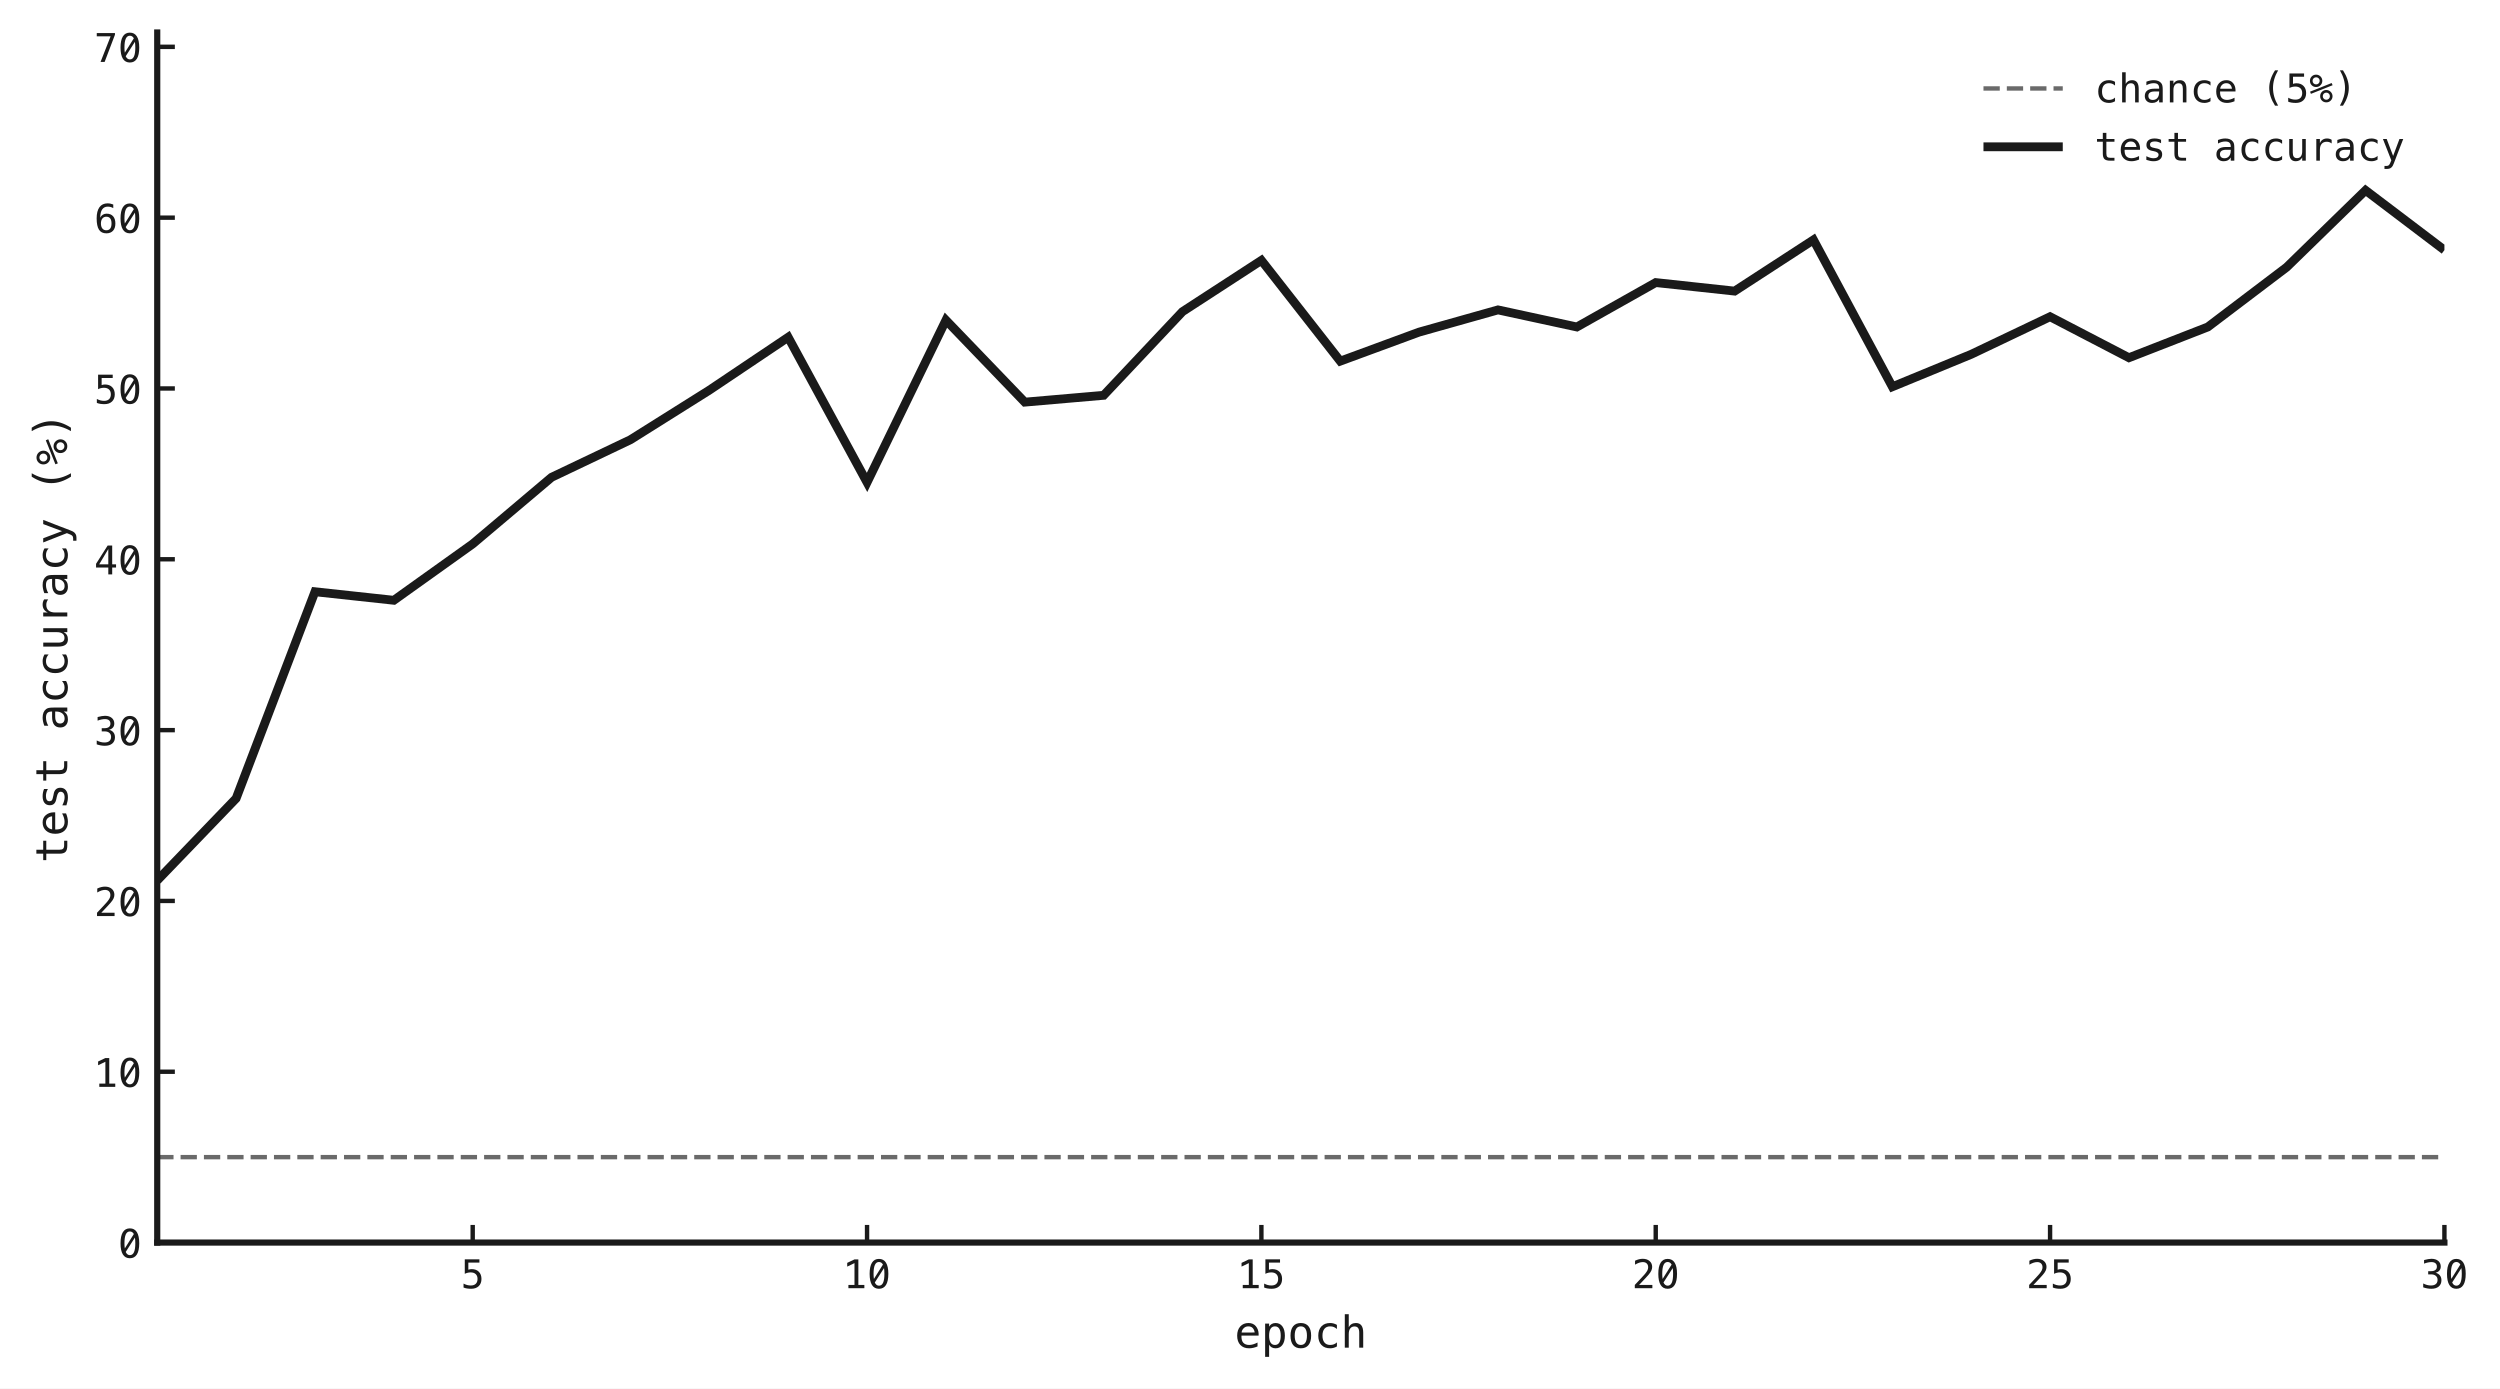
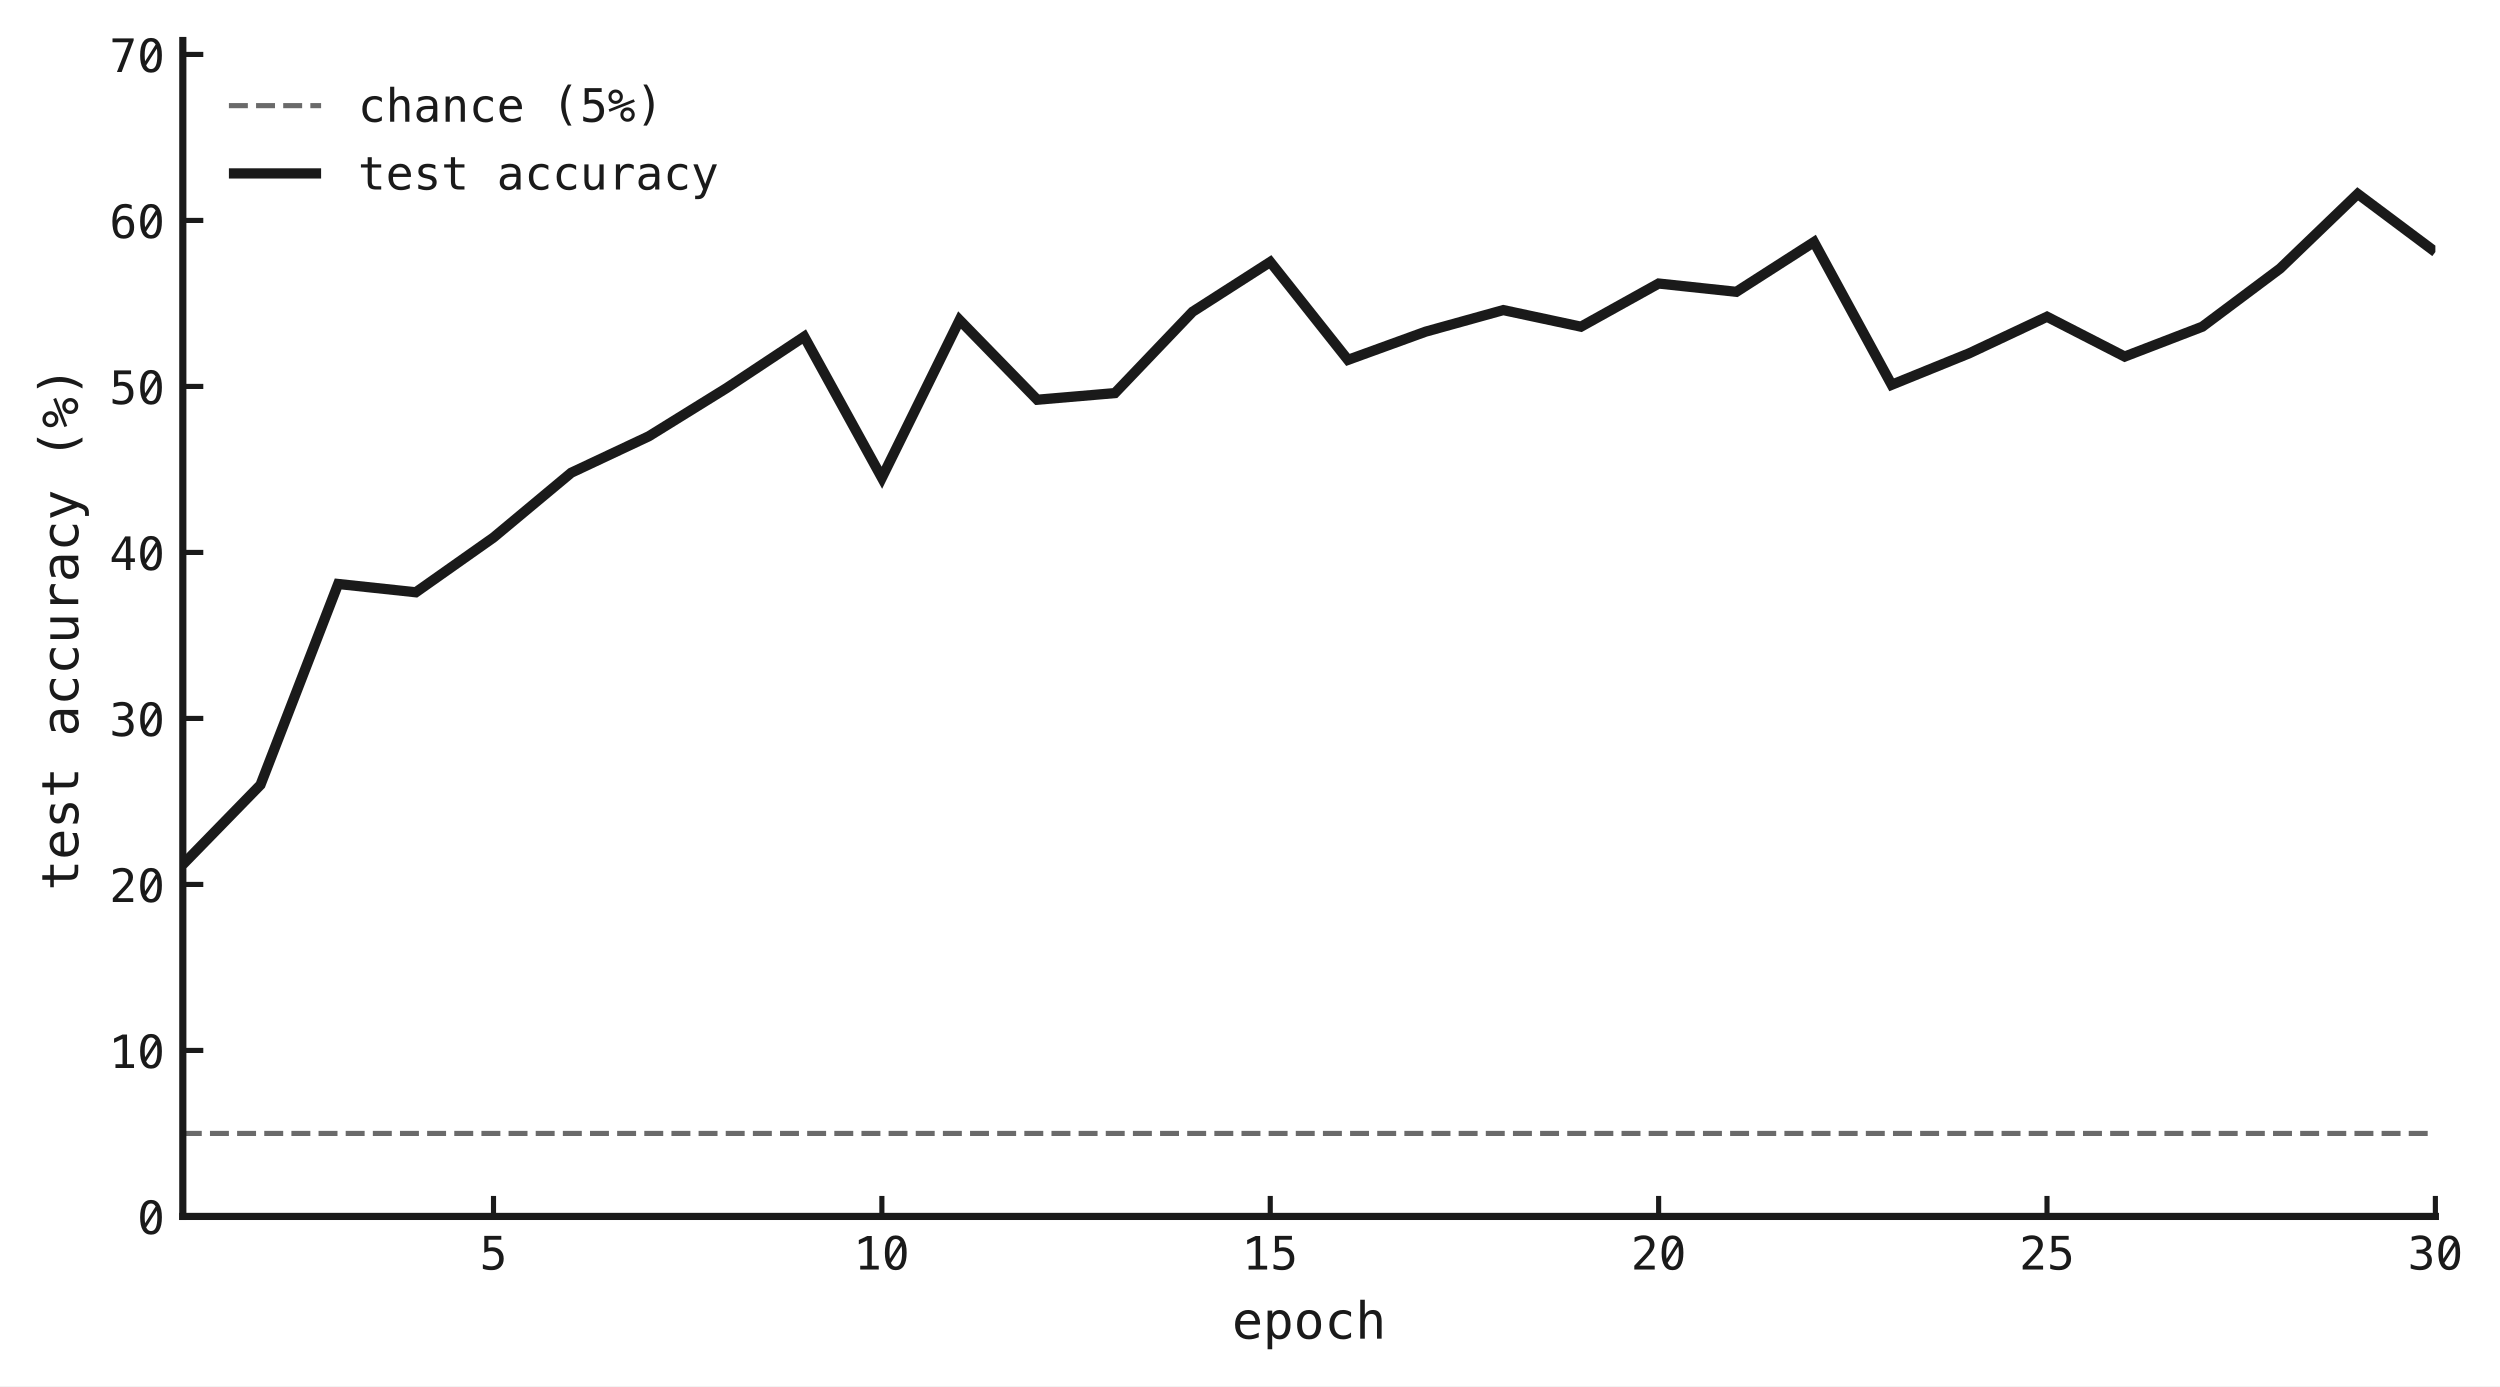
- <svg xmlns="http://www.w3.org/2000/svg" xmlns:xlink="http://www.w3.org/1999/xlink" width="567.521pt" height="315.215pt" viewBox="0 0 567.521 315.215" version="1.1">
+ <svg xmlns="http://www.w3.org/2000/svg" xmlns:xlink="http://www.w3.org/1999/xlink" width="488.111pt" height="270.642pt" viewBox="0 0 488.111 270.642" version="1.1">
  <defs>
    <style type="text/css">*{stroke-linejoin: round; stroke-linecap: butt}</style>
  </defs>
  <g id="figure_1">
    <g id="patch_1">
-       <path d="M 0 315.215  L 567.521 315.215  L 567.521 0  L 0 0  z " style="fill: #ffffff" />
+       <path d="M 0 270.642  L 488.111 270.642  L 488.111 0  L 0 0  z " style="fill: #ffffff" />
    </g>
    <g id="axes_1">
      <g id="patch_2">
-         <path d="M 35.693 282.073  L 554.903 282.073  L 554.903 7.375  L 35.693 7.375  z " style="fill: #ffffff" />
+         <path d="M 35.693 237.5  L 475.493 237.5  L 475.493 7.91  L 35.693 7.91  z " style="fill: #ffffff" />
      </g>
      <g id="matplotlib.axis_1">
        <g id="xtick_1">
          <g id="line2d_1">
            <defs>
-               <path id="m9fa9228c98" d="M 0 0  L 0 -4  " style="stroke: #1a1a1a" />
-             </defs>
-             <g>
-               <use xlink:href="#m9fa9228c98" x="107.308" y="282.073" style="fill: #1a1a1a; stroke: #1a1a1a" />
+               <path id="m48aed68a01" d="M 0 0  L 0 -4  " style="stroke: #1a1a1a" />
+             </defs>
+             <g>
+               <use xlink:href="#m48aed68a01" x="96.355" y="237.5" style="fill: #1a1a1a; stroke: #1a1a1a" />
            </g>
          </g>
          <g id="text_1">
-             <g style="fill: #1a1a1a" transform="translate(104.5988 292.4368) scale(0.09 -0.09)">
+             <g style="fill: #1a1a1a" transform="translate(93.64574 247.8641) scale(0.09 -0.09)">
              <defs>
                <path id="Menlo-Regular-35" d="M 647 4666  L 3009 4666  L 3009 4134  L 1222 4134  L 1222 2988  Q 1356 3038 1492 3061  Q 1628 3084 1766 3084  Q 2491 3084 2916 2656  Q 3341 2228 3341 1497  Q 3341 759 2895 334  Q 2450 -91 1678 -91  Q 1306 -91 998 -41  Q 691 9 447 109  L 447 750  Q 734 594 1025 517  Q 1316 441 1619 441  Q 2141 441 2423 716  Q 2706 991 2706 1497  Q 2706 1997 2414 2275  Q 2122 2553 1600 2553  Q 1347 2553 1106 2495  Q 866 2438 647 2322  L 647 4666  z " transform="scale(0.015625)" />
              </defs>
              <use xlink:href="#Menlo-Regular-35" />
            </g>
          </g>
        </g>
        <g id="xtick_2">
          <g id="line2d_2">
            <g>
-               <use xlink:href="#m9fa9228c98" x="196.827" y="282.073" style="fill: #1a1a1a; stroke: #1a1a1a" />
+               <use xlink:href="#m48aed68a01" x="172.182" y="237.5" style="fill: #1a1a1a; stroke: #1a1a1a" />
            </g>
          </g>
          <g id="text_2">
-             <g style="fill: #1a1a1a" transform="translate(191.4087 292.4368) scale(0.09 -0.09)">
+             <g style="fill: #1a1a1a" transform="translate(166.7642 247.8641) scale(0.09 -0.09)">
              <defs>
                <path id="Menlo-Regular-31" d="M 844 528  L 1825 528  L 1825 4053  L 650 3488  L 650 4094  L 1819 4650  L 2450 4650  L 2450 528  L 3419 528  L 3419 0  L 844 0  L 844 528  z " transform="scale(0.015625)" />
                <path id="Menlo-Regular-30" d="M 1925 4734  Q 2672 4734 3055 4125  Q 3438 3516 3438 2322  Q 3438 1128 3055 518  Q 2672 -91 1925 -91  Q 1178 -91 797 518  Q 416 1128 416 2322  Q 416 3516 797 4125  Q 1178 4734 1925 4734  z M 1925 409  Q 2369 409 2586 881  Q 2803 1353 2803 2322  Q 2803 2838 2741 3253  L 1253 925  Q 1488 409 1925 409  z M 1925 4234  Q 1484 4234 1267 3762  Q 1050 3291 1050 2322  Q 1050 1881 1109 1497  L 2566 3819  Q 2328 4234 1925 4234  z " transform="scale(0.015625)" />
              </defs>
              <use xlink:href="#Menlo-Regular-31" />
              <use xlink:href="#Menlo-Regular-30" transform="translate(60.20508 0)" />
            </g>
          </g>
        </g>
        <g id="xtick_3">
          <g id="line2d_3">
            <g>
-               <use xlink:href="#m9fa9228c98" x="286.346" y="282.073" style="fill: #1a1a1a; stroke: #1a1a1a" />
+               <use xlink:href="#m48aed68a01" x="248.01" y="237.5" style="fill: #1a1a1a; stroke: #1a1a1a" />
            </g>
          </g>
          <g id="text_3">
-             <g style="fill: #1a1a1a" transform="translate(280.9276 292.4368) scale(0.09 -0.09)">
+             <g style="fill: #1a1a1a" transform="translate(242.5918 247.8641) scale(0.09 -0.09)">
              <use xlink:href="#Menlo-Regular-31" />
              <use xlink:href="#Menlo-Regular-35" transform="translate(60.20508 0)" />
            </g>
          </g>
        </g>
        <g id="xtick_4">
          <g id="line2d_4">
            <g>
-               <use xlink:href="#m9fa9228c98" x="375.865" y="282.073" style="fill: #1a1a1a; stroke: #1a1a1a" />
+               <use xlink:href="#m48aed68a01" x="323.838" y="237.5" style="fill: #1a1a1a; stroke: #1a1a1a" />
            </g>
          </g>
          <g id="text_4">
-             <g style="fill: #1a1a1a" transform="translate(370.4466 292.4368) scale(0.09 -0.09)">
+             <g style="fill: #1a1a1a" transform="translate(318.4194 247.8641) scale(0.09 -0.09)">
              <defs>
                <path id="Menlo-Regular-32" d="M 1166 531  L 3309 531  L 3309 0  L 475 0  L 475 531  Q 1059 1147 1496 1619  Q 1934 2091 2100 2284  Q 2413 2666 2522 2902  Q 2631 3138 2631 3384  Q 2631 3775 2401 3997  Q 2172 4219 1772 4219  Q 1488 4219 1175 4116  Q 863 4013 513 3803  L 513 4441  Q 834 4594 1145 4672  Q 1456 4750 1759 4750  Q 2444 4750 2861 4386  Q 3278 4022 3278 3431  Q 3278 3131 3139 2831  Q 3000 2531 2688 2169  Q 2513 1966 2180 1606  Q 1847 1247 1166 531  z " transform="scale(0.015625)" />
              </defs>
              <use xlink:href="#Menlo-Regular-32" />
              <use xlink:href="#Menlo-Regular-30" transform="translate(60.20508 0)" />
            </g>
          </g>
        </g>
        <g id="xtick_5">
          <g id="line2d_5">
            <g>
-               <use xlink:href="#m9fa9228c98" x="465.384" y="282.073" style="fill: #1a1a1a; stroke: #1a1a1a" />
+               <use xlink:href="#m48aed68a01" x="399.665" y="237.5" style="fill: #1a1a1a; stroke: #1a1a1a" />
            </g>
          </g>
          <g id="text_5">
-             <g style="fill: #1a1a1a" transform="translate(459.9656 292.4368) scale(0.09 -0.09)">
+             <g style="fill: #1a1a1a" transform="translate(394.2469 247.8641) scale(0.09 -0.09)">
              <use xlink:href="#Menlo-Regular-32" />
              <use xlink:href="#Menlo-Regular-35" transform="translate(60.20508 0)" />
            </g>
          </g>
        </g>
        <g id="xtick_6">
          <g id="line2d_6">
            <g>
-               <use xlink:href="#m9fa9228c98" x="554.903" y="282.073" style="fill: #1a1a1a; stroke: #1a1a1a" />
+               <use xlink:href="#m48aed68a01" x="475.493" y="237.5" style="fill: #1a1a1a; stroke: #1a1a1a" />
            </g>
          </g>
          <g id="text_6">
-             <g style="fill: #1a1a1a" transform="translate(549.4845 292.4368) scale(0.09 -0.09)">
+             <g style="fill: #1a1a1a" transform="translate(470.0745 247.8641) scale(0.09 -0.09)">
              <defs>
                <path id="Menlo-Regular-33" d="M 2425 2497  Q 2884 2375 3128 2064  Q 3372 1753 3372 1288  Q 3372 644 2939 276  Q 2506 -91 1741 -91  Q 1419 -91 1084 -31  Q 750 28 428 141  L 428 769  Q 747 603 1056 522  Q 1366 441 1672 441  Q 2191 441 2469 675  Q 2747 909 2747 1350  Q 2747 1756 2469 1995  Q 2191 2234 1716 2234  L 1234 2234  L 1234 2753  L 1716 2753  Q 2150 2753 2394 2943  Q 2638 3134 2638 3475  Q 2638 3834 2411 4026  Q 2184 4219 1766 4219  Q 1488 4219 1191 4156  Q 894 4094 569 3969  L 569 4550  Q 947 4650 1242 4700  Q 1538 4750 1766 4750  Q 2447 4750 2855 4408  Q 3263 4066 3263 3500  Q 3263 3116 3048 2859  Q 2834 2603 2425 2497  z " transform="scale(0.015625)" />
              </defs>
              <use xlink:href="#Menlo-Regular-33" />
              <use xlink:href="#Menlo-Regular-30" transform="translate(60.20508 0)" />
            </g>
          </g>
        </g>
        <g id="text_7">
-           <g style="fill: #1a1a1a" transform="translate(280.247 305.9351) scale(0.1 -0.1)">
+           <g style="fill: #1a1a1a" transform="translate(240.542 261.3624) scale(0.1 -0.1)">
            <defs>
              <path id="Menlo-Regular-65" d="M 3500 2038  L 3500 1756  L 1009 1756  L 1009 1738  Q 984 1022 1282 709  Q 1581 397 2125 397  Q 2400 397 2700 484  Q 3000 572 3341 750  L 3341 178  Q 3013 44 2708 -23  Q 2403 -91 2119 -91  Q 1303 -91 843 398  Q 384 888 384 1747  Q 384 2584 834 3084  Q 1284 3584 2034 3584  Q 2703 3584 3089 3131  Q 3475 2678 3500 2038  z M 2925 2206  Q 2888 2569 2661 2833  Q 2434 3097 2009 3097  Q 1594 3097 1325 2822  Q 1056 2547 1031 2203  L 2925 2206  z " transform="scale(0.015625)" />
              <path id="Menlo-Regular-70" d="M 1172 441  L 1172 -1331  L 594 -1331  L 594 3500  L 1172 3500  L 1172 3053  Q 1316 3313 1555 3448  Q 1794 3584 2106 3584  Q 2741 3584 3102 3093  Q 3463 2603 3463 1734  Q 3463 881 3100 395  Q 2738 -91 2106 -91  Q 1788 -91 1548 45  Q 1309 181 1172 441  z M 2859 1747  Q 2859 2416 2648 2756  Q 2438 3097 2022 3097  Q 1603 3097 1387 2755  Q 1172 2413 1172 1747  Q 1172 1084 1387 740  Q 1603 397 2022 397  Q 2438 397 2648 737  Q 2859 1078 2859 1747  z " transform="scale(0.015625)" />
              <path id="Menlo-Regular-6f" d="M 1925 3097  Q 1488 3097 1263 2756  Q 1038 2416 1038 1747  Q 1038 1081 1263 739  Q 1488 397 1925 397  Q 2366 397 2591 739  Q 2816 1081 2816 1747  Q 2816 2416 2591 2756  Q 2366 3097 1925 3097  z M 1925 3584  Q 2653 3584 3039 3112  Q 3425 2641 3425 1747  Q 3425 850 3040 379  Q 2656 -91 1925 -91  Q 1197 -91 812 379  Q 428 850 428 1747  Q 428 2641 812 3112  Q 1197 3584 1925 3584  z " transform="scale(0.015625)" />
              <path id="Menlo-Regular-63" d="M 3316 178  Q 3084 44 2839 -23  Q 2594 -91 2338 -91  Q 1525 -91 1067 396  Q 609 884 609 1747  Q 609 2609 1067 3096  Q 1525 3584 2338 3584  Q 2591 3584 2831 3518  Q 3072 3453 3316 3316  L 3316 2713  Q 3088 2916 2858 3006  Q 2628 3097 2338 3097  Q 1797 3097 1506 2747  Q 1216 2397 1216 1747  Q 1216 1100 1508 748  Q 1800 397 2338 397  Q 2638 397 2875 489  Q 3113 581 3316 775  L 3316 178  z " transform="scale(0.015625)" />
              <path id="Menlo-Regular-68" d="M 3284 2169  L 3284 0  L 2706 0  L 2706 2169  Q 2706 2641 2540 2862  Q 2375 3084 2022 3084  Q 1619 3084 1401 2798  Q 1184 2513 1184 1978  L 1184 0  L 609 0  L 609 4863  L 1184 4863  L 1184 2975  Q 1338 3275 1600 3429  Q 1863 3584 2222 3584  Q 2756 3584 3020 3232  Q 3284 2881 3284 2169  z " transform="scale(0.015625)" />
            </defs>
            <use xlink:href="#Menlo-Regular-65" />
            <use xlink:href="#Menlo-Regular-70" transform="translate(60.20508 0)" />
            <use xlink:href="#Menlo-Regular-6f" transform="translate(120.4102 0)" />
            <use xlink:href="#Menlo-Regular-63" transform="translate(180.6152 0)" />
            <use xlink:href="#Menlo-Regular-68" transform="translate(240.8203 0)" />
          </g>
        </g>
      </g>
      <g id="matplotlib.axis_2">
        <g id="ytick_1">
          <g id="line2d_7">
            <defs>
-               <path id="md54283635d" d="M 0 0  L 4 0  " style="stroke: #1a1a1a" />
-             </defs>
-             <g>
-               <use xlink:href="#md54283635d" x="35.693" y="282.073" style="fill: #1a1a1a; stroke: #1a1a1a" />
+               <path id="m56ae686523" d="M 0 0  L 4 0  " style="stroke: #1a1a1a" />
+             </defs>
+             <g>
+               <use xlink:href="#m56ae686523" x="35.693" y="237.5" style="fill: #1a1a1a; stroke: #1a1a1a" />
            </g>
          </g>
          <g id="text_8">
-             <g style="fill: #1a1a1a" transform="translate(26.77453 285.5049) scale(0.09 -0.09)">
+             <g style="fill: #1a1a1a" transform="translate(26.77453 240.9322) scale(0.09 -0.09)">
              <use xlink:href="#Menlo-Regular-30" />
            </g>
          </g>
        </g>
        <g id="ytick_2">
          <g id="line2d_8">
            <g>
-               <use xlink:href="#md54283635d" x="35.693" y="243.296" style="fill: #1a1a1a; stroke: #1a1a1a" />
+               <use xlink:href="#m56ae686523" x="35.693" y="205.09" style="fill: #1a1a1a; stroke: #1a1a1a" />
            </g>
          </g>
          <g id="text_9">
-             <g style="fill: #1a1a1a" transform="translate(21.35625 246.7276) scale(0.09 -0.09)">
+             <g style="fill: #1a1a1a" transform="translate(21.35625 208.5224) scale(0.09 -0.09)">
              <use xlink:href="#Menlo-Regular-31" />
              <use xlink:href="#Menlo-Regular-30" transform="translate(60.20508 0)" />
            </g>
          </g>
        </g>
        <g id="ytick_3">
          <g id="line2d_9">
            <g>
-               <use xlink:href="#md54283635d" x="35.693" y="204.518" style="fill: #1a1a1a; stroke: #1a1a1a" />
+               <use xlink:href="#m56ae686523" x="35.693" y="172.681" style="fill: #1a1a1a; stroke: #1a1a1a" />
            </g>
          </g>
          <g id="text_10">
-             <g style="fill: #1a1a1a" transform="translate(21.35625 207.9503) scale(0.09 -0.09)">
+             <g style="fill: #1a1a1a" transform="translate(21.35625 176.1127) scale(0.09 -0.09)">
              <use xlink:href="#Menlo-Regular-32" />
              <use xlink:href="#Menlo-Regular-30" transform="translate(60.20508 0)" />
            </g>
          </g>
        </g>
        <g id="ytick_4">
          <g id="line2d_10">
            <g>
-               <use xlink:href="#md54283635d" x="35.693" y="165.741" style="fill: #1a1a1a; stroke: #1a1a1a" />
+               <use xlink:href="#m56ae686523" x="35.693" y="140.271" style="fill: #1a1a1a; stroke: #1a1a1a" />
            </g>
          </g>
          <g id="text_11">
-             <g style="fill: #1a1a1a" transform="translate(21.35625 169.173) scale(0.09 -0.09)">
+             <g style="fill: #1a1a1a" transform="translate(21.35625 143.7029) scale(0.09 -0.09)">
              <use xlink:href="#Menlo-Regular-33" />
              <use xlink:href="#Menlo-Regular-30" transform="translate(60.20508 0)" />
            </g>
          </g>
        </g>
        <g id="ytick_5">
          <g id="line2d_11">
            <g>
-               <use xlink:href="#md54283635d" x="35.693" y="126.964" style="fill: #1a1a1a; stroke: #1a1a1a" />
+               <use xlink:href="#m56ae686523" x="35.693" y="107.861" style="fill: #1a1a1a; stroke: #1a1a1a" />
            </g>
          </g>
          <g id="text_12">
-             <g style="fill: #1a1a1a" transform="translate(21.35625 130.3957) scale(0.09 -0.09)">
+             <g style="fill: #1a1a1a" transform="translate(21.35625 111.2932) scale(0.09 -0.09)">
              <defs>
                <path id="Menlo-Regular-34" d="M 2297 4091  L 825 1625  L 2297 1625  L 2297 4091  z M 2194 4666  L 2925 4666  L 2925 1625  L 3547 1625  L 3547 1113  L 2925 1113  L 2925 0  L 2297 0  L 2297 1113  L 319 1113  L 319 1709  L 2194 4666  z " transform="scale(0.015625)" />
              </defs>
              <use xlink:href="#Menlo-Regular-34" />
              <use xlink:href="#Menlo-Regular-30" transform="translate(60.20508 0)" />
            </g>
          </g>
        </g>
        <g id="ytick_6">
          <g id="line2d_12">
            <g>
-               <use xlink:href="#md54283635d" x="35.693" y="88.187" style="fill: #1a1a1a; stroke: #1a1a1a" />
+               <use xlink:href="#m56ae686523" x="35.693" y="75.451" style="fill: #1a1a1a; stroke: #1a1a1a" />
            </g>
          </g>
          <g id="text_13">
-             <g style="fill: #1a1a1a" transform="translate(21.35625 91.61847) scale(0.09 -0.09)">
+             <g style="fill: #1a1a1a" transform="translate(21.35625 78.88341) scale(0.09 -0.09)">
              <use xlink:href="#Menlo-Regular-35" />
              <use xlink:href="#Menlo-Regular-30" transform="translate(60.20508 0)" />
            </g>
          </g>
        </g>
        <g id="ytick_7">
          <g id="line2d_13">
            <g>
-               <use xlink:href="#md54283635d" x="35.693" y="49.409" style="fill: #1a1a1a; stroke: #1a1a1a" />
+               <use xlink:href="#m56ae686523" x="35.693" y="43.042" style="fill: #1a1a1a; stroke: #1a1a1a" />
            </g>
          </g>
          <g id="text_14">
-             <g style="fill: #1a1a1a" transform="translate(21.35625 52.84119) scale(0.09 -0.09)">
+             <g style="fill: #1a1a1a" transform="translate(21.35625 46.47366) scale(0.09 -0.09)">
              <defs>
                <path id="Menlo-Regular-36" d="M 3097 4563  L 3097 3981  Q 2900 4097 2678 4158  Q 2456 4219 2216 4219  Q 1616 4219 1306 3767  Q 997 3316 997 2438  Q 1147 2750 1412 2917  Q 1678 3084 2022 3084  Q 2697 3084 3067 2670  Q 3438 2256 3438 1497  Q 3438 741 3056 325  Q 2675 -91 1984 -91  Q 1172 -91 794 492  Q 416 1075 416 2328  Q 416 3509 870 4129  Q 1325 4750 2188 4750  Q 2419 4750 2650 4701  Q 2881 4653 3097 4563  z M 1972 2591  Q 1569 2591 1337 2300  Q 1106 2009 1106 1497  Q 1106 984 1337 693  Q 1569 403 1972 403  Q 2391 403 2603 679  Q 2816 956 2816 1497  Q 2816 2041 2603 2316  Q 2391 2591 1972 2591  z " transform="scale(0.015625)" />
              </defs>
              <use xlink:href="#Menlo-Regular-36" />
              <use xlink:href="#Menlo-Regular-30" transform="translate(60.20508 0)" />
            </g>
          </g>
        </g>
        <g id="ytick_8">
          <g id="line2d_14">
            <g>
-               <use xlink:href="#md54283635d" x="35.693" y="10.632" style="fill: #1a1a1a; stroke: #1a1a1a" />
+               <use xlink:href="#m56ae686523" x="35.693" y="10.632" style="fill: #1a1a1a; stroke: #1a1a1a" />
            </g>
          </g>
          <g id="text_15">
            <g style="fill: #1a1a1a" transform="translate(21.35625 14.06391) scale(0.09 -0.09)">
              <defs>
                <path id="Menlo-Regular-37" d="M 434 4666  L 3372 4666  L 3372 4397  L 1703 0  L 1044 0  L 2669 4134  L 434 4134  L 434 4666  z " transform="scale(0.015625)" />
              </defs>
              <use xlink:href="#Menlo-Regular-37" />
              <use xlink:href="#Menlo-Regular-30" transform="translate(60.20508 0)" />
            </g>
          </g>
        </g>
        <g id="text_16">
-           <g style="fill: #1a1a1a" transform="translate(15.27656 195.8964) rotate(-90) scale(0.1 -0.1)">
+           <g style="fill: #1a1a1a" transform="translate(15.27656 173.8775) rotate(-90) scale(0.1 -0.1)">
            <defs>
              <path id="Menlo-Regular-74" d="M 1919 4494  L 1919 3500  L 3225 3500  L 3225 3053  L 1919 3053  L 1919 1153  Q 1919 766 2066 612  Q 2213 459 2578 459  L 3225 459  L 3225 0  L 2522 0  Q 1875 0 1609 259  Q 1344 519 1344 1153  L 1344 3053  L 409 3053  L 409 3500  L 1344 3500  L 1344 4494  L 1919 4494  z " transform="scale(0.015625)" />
              <path id="Menlo-Regular-73" d="M 3041 3378  L 3041 2816  Q 2794 2959 2544 3031  Q 2294 3103 2034 3103  Q 1644 3103 1451 2976  Q 1259 2850 1259 2591  Q 1259 2356 1403 2240  Q 1547 2125 2119 2016  L 2350 1972  Q 2778 1891 2998 1647  Q 3219 1403 3219 1013  Q 3219 494 2850 201  Q 2481 -91 1825 -91  Q 1566 -91 1281 -36  Q 997 19 666 128  L 666 722  Q 988 556 1281 473  Q 1575 391 1838 391  Q 2219 391 2428 545  Q 2638 700 2638 978  Q 2638 1378 1872 1531  L 1847 1538  L 1631 1581  Q 1134 1678 906 1908  Q 678 2138 678 2534  Q 678 3038 1018 3311  Q 1359 3584 1991 3584  Q 2272 3584 2531 3532  Q 2791 3481 3041 3378  z " transform="scale(0.015625)" />
              <path id="Menlo-Regular-20" transform="scale(0.015625)" />
              <path id="Menlo-Regular-61" d="M 2194 1759  L 2003 1759  Q 1500 1759 1245 1582  Q 991 1406 991 1056  Q 991 741 1181 566  Q 1372 391 1709 391  Q 2184 391 2456 720  Q 2728 1050 2731 1631  L 2731 1759  L 2194 1759  z M 3309 1997  L 3309 0  L 2731 0  L 2731 519  Q 2547 206 2267 57  Q 1988 -91 1588 -91  Q 1053 -91 734 211  Q 416 513 416 1019  Q 416 1603 808 1906  Q 1200 2209 1959 2209  L 2731 2209  L 2731 2300  Q 2728 2719 2518 2908  Q 2309 3097 1850 3097  Q 1556 3097 1256 3012  Q 956 2928 672 2766  L 672 3341  Q 991 3463 1283 3523  Q 1575 3584 1850 3584  Q 2284 3584 2592 3456  Q 2900 3328 3091 3072  Q 3209 2916 3259 2686  Q 3309 2456 3309 1997  z " transform="scale(0.015625)" />
              <path id="Menlo-Regular-75" d="M 609 1325  L 609 3494  L 1184 3494  L 1184 1325  Q 1184 853 1351 631  Q 1519 409 1869 409  Q 2275 409 2490 695  Q 2706 981 2706 1516  L 2706 3494  L 3284 3494  L 3284 0  L 2706 0  L 2706 525  Q 2553 222 2289 65  Q 2025 -91 1672 -91  Q 1134 -91 871 261  Q 609 613 609 1325  z " transform="scale(0.015625)" />
              <path id="Menlo-Regular-72" d="M 3609 2778  Q 3425 2922 3234 2987  Q 3044 3053 2816 3053  Q 2278 3053 1993 2715  Q 1709 2378 1709 1741  L 1709 0  L 1131 0  L 1131 3500  L 1709 3500  L 1709 2816  Q 1853 3188 2151 3386  Q 2450 3584 2859 3584  Q 3072 3584 3256 3531  Q 3441 3478 3609 3366  L 3609 2778  z " transform="scale(0.015625)" />
              <path id="Menlo-Regular-79" d="M 2681 1125  Q 2538 759 2316 163  Q 2006 -663 1900 -844  Q 1756 -1088 1540 -1209  Q 1325 -1331 1038 -1331  L 575 -1331  L 575 -850  L 916 -850  Q 1169 -850 1312 -703  Q 1456 -556 1678 56  L 325 3500  L 934 3500  L 1972 763  L 2994 3500  L 3603 3500  L 2681 1125  z " transform="scale(0.015625)" />
              <path id="Menlo-Regular-28" d="M 2672 5169  Q 2256 4456 2051 3748  Q 1847 3041 1847 2322  Q 1847 1606 2051 897  Q 2256 188 2672 -531  L 2172 -531  Q 1700 213 1469 917  Q 1238 1622 1238 2322  Q 1238 3019 1469 3725  Q 1700 4431 2172 5169  L 2672 5169  z " transform="scale(0.015625)" />
              <path id="Menlo-Regular-25" d="M 2175 997  Q 2175 753 2339 587  Q 2503 422 2747 422  Q 2988 422 3155 589  Q 3322 756 3322 997  Q 3322 1238 3153 1406  Q 2984 1575 2747 1575  Q 2503 1575 2339 1409  Q 2175 1244 2175 997  z M 1753 997  Q 1753 1419 2040 1708  Q 2328 1997 2747 1997  Q 2947 1997 3126 1922  Q 3306 1847 3450 1703  Q 3594 1556 3672 1375  Q 3750 1194 3750 997  Q 3750 581 3459 290  Q 3169 0 2747 0  Q 2322 0 2037 286  Q 1753 572 1753 997  z M 259 1375  L 122 1728  L 3606 3122  L 3763 2769  L 259 1375  z M 525 3475  Q 525 3228 689 3064  Q 853 2900 1100 2900  Q 1341 2900 1509 3067  Q 1678 3234 1678 3475  Q 1678 3716 1509 3883  Q 1341 4050 1100 4050  Q 859 4050 692 3884  Q 525 3719 525 3475  z M 103 3475  Q 103 3897 390 4186  Q 678 4475 1100 4475  Q 1300 4475 1483 4400  Q 1666 4325 1806 4184  Q 1947 4044 2023 3861  Q 2100 3678 2100 3475  Q 2100 3056 1809 2767  Q 1519 2478 1100 2478  Q 678 2478 390 2765  Q 103 3053 103 3475  z " transform="scale(0.015625)" />
              <path id="Menlo-Regular-29" d="M 1088 5169  L 1588 5169  Q 2059 4431 2290 3725  Q 2522 3019 2522 2322  Q 2522 1619 2290 912  Q 2059 206 1588 -531  L 1088 -531  Q 1503 194 1708 903  Q 1913 1613 1913 2322  Q 1913 3034 1708 3743  Q 1503 4453 1088 5169  z " transform="scale(0.015625)" />
            </defs>
            <use xlink:href="#Menlo-Regular-74" />
            <use xlink:href="#Menlo-Regular-65" transform="translate(60.20508 0)" />
            <use xlink:href="#Menlo-Regular-73" transform="translate(120.4102 0)" />
            <use xlink:href="#Menlo-Regular-74" transform="translate(180.6152 0)" />
            <use xlink:href="#Menlo-Regular-20" transform="translate(240.8203 0)" />
            <use xlink:href="#Menlo-Regular-61" transform="translate(301.0254 0)" />
            <use xlink:href="#Menlo-Regular-63" transform="translate(361.2305 0)" />
            <use xlink:href="#Menlo-Regular-63" transform="translate(421.4355 0)" />
            <use xlink:href="#Menlo-Regular-75" transform="translate(481.6406 0)" />
            <use xlink:href="#Menlo-Regular-72" transform="translate(541.8457 0)" />
            <use xlink:href="#Menlo-Regular-61" transform="translate(602.0508 0)" />
            <use xlink:href="#Menlo-Regular-63" transform="translate(662.2559 0)" />
            <use xlink:href="#Menlo-Regular-79" transform="translate(722.4609 0)" />
            <use xlink:href="#Menlo-Regular-20" transform="translate(782.666 0)" />
            <use xlink:href="#Menlo-Regular-28" transform="translate(842.8711 0)" />
            <use xlink:href="#Menlo-Regular-25" transform="translate(903.0762 0)" />
            <use xlink:href="#Menlo-Regular-29" transform="translate(963.2812 0)" />
          </g>
        </g>
      </g>
      <g id="line2d_15">
-         <path d="M 35.693 262.684  L 554.903 262.684  " clip-path="url(#p7c73db95e1)" style="fill: none; stroke-dasharray: 3.7,1.6; stroke-dashoffset: 0; stroke: #6a6a6a" />
+         <path d="M 35.693 221.295  L 475.493 221.295  " clip-path="url(#p6861f7856f)" style="fill: none; stroke-dasharray: 3.7,1.6; stroke-dashoffset: 0; stroke: #6a6a6a" />
      </g>
      <g id="line2d_16">
-         <path d="M 35.693 199.865  L 53.597 181.252  L 71.5 134.331  L 89.404 136.27  L 107.308 123.474  L 125.212 108.351  L 143.116 99.82  L 161.019 88.574  L 178.923 76.553  L 196.827 109.514  L 214.731 72.676  L 232.635 91.289  L 250.538 89.738  L 268.442 70.737  L 286.346 59.104  L 304.25 81.982  L 322.154 75.39  L 340.057 70.349  L 357.961 74.227  L 375.865 64.145  L 393.769 66.083  L 411.672 54.45  L 429.576 87.799  L 447.48 80.431  L 465.384 71.9  L 483.288 81.207  L 501.191 74.227  L 519.095 60.655  L 536.999 43.205  L 554.903 56.777  " clip-path="url(#p7c73db95e1)" style="fill: none; stroke: #1a1a1a; stroke-width: 2; stroke-linejoin: miter" />
+         <path d="M 35.693 168.792  L 50.858 153.235  L 66.024 114.019  L 81.189 115.64  L 96.355 104.944  L 111.52 92.305  L 126.686 85.174  L 141.851 75.776  L 157.017 65.729  L 172.182 93.277  L 187.348 62.488  L 202.514 78.044  L 217.679 76.748  L 232.845 60.867  L 248.01 51.144  L 263.176 70.266  L 278.341 64.756  L 293.507 60.543  L 308.672 63.784  L 323.838 55.357  L 339.003 56.978  L 354.169 47.255  L 369.334 75.127  L 384.5 68.97  L 399.665 61.839  L 414.831 69.618  L 429.996 63.784  L 445.162 52.441  L 460.327 37.856  L 475.493 49.2  " clip-path="url(#p6861f7856f)" style="fill: none; stroke: #1a1a1a; stroke-width: 2; stroke-linejoin: miter" />
      </g>
      <g id="patch_3">
-         <path d="M 35.693 282.073  L 35.693 7.375  " style="fill: none; stroke: #1a1a1a; stroke-width: 1.4; stroke-linejoin: miter; stroke-linecap: square" />
+         <path d="M 35.693 237.5  L 35.693 7.91  " style="fill: none; stroke: #1a1a1a; stroke-width: 1.4; stroke-linejoin: miter; stroke-linecap: square" />
      </g>
      <g id="patch_4">
-         <path d="M 35.693 282.073  L 554.903 282.073  " style="fill: none; stroke: #1a1a1a; stroke-width: 1.4; stroke-linejoin: miter; stroke-linecap: square" />
+         <path d="M 35.693 237.5  L 475.493 237.5  " style="fill: none; stroke: #1a1a1a; stroke-width: 1.4; stroke-linejoin: miter; stroke-linecap: square" />
      </g>
      <g id="legend_1">
        <g id="line2d_17">
-           <path d="M 450.265 20.089  L 459.265 20.089  L 468.265 20.089  " style="fill: none; stroke-dasharray: 3.7,1.6; stroke-dashoffset: 0; stroke: #6a6a6a" />
+           <path d="M 44.693 20.623  L 53.693 20.623  L 62.693 20.623  " style="fill: none; stroke-dasharray: 3.7,1.6; stroke-dashoffset: 0; stroke: #6a6a6a" />
        </g>
        <g id="text_17">
-           <g style="fill: #1a1a1a" transform="translate(475.4652 23.23857) scale(0.09 -0.09)">
+           <g style="fill: #1a1a1a" transform="translate(69.89281 23.77344) scale(0.09 -0.09)">
            <defs>
              <path id="Menlo-Regular-6e" d="M 3284 2169  L 3284 0  L 2706 0  L 2706 2169  Q 2706 2641 2540 2862  Q 2375 3084 2022 3084  Q 1619 3084 1401 2798  Q 1184 2513 1184 1978  L 1184 0  L 609 0  L 609 3500  L 1184 3500  L 1184 2975  Q 1338 3275 1600 3429  Q 1863 3584 2222 3584  Q 2756 3584 3020 3232  Q 3284 2881 3284 2169  z " transform="scale(0.015625)" />
            </defs>
            <use xlink:href="#Menlo-Regular-63" />
            <use xlink:href="#Menlo-Regular-68" transform="translate(60.20508 0)" />
            <use xlink:href="#Menlo-Regular-61" transform="translate(120.4102 0)" />
            <use xlink:href="#Menlo-Regular-6e" transform="translate(180.6152 0)" />
            <use xlink:href="#Menlo-Regular-63" transform="translate(240.8203 0)" />
            <use xlink:href="#Menlo-Regular-65" transform="translate(301.0254 0)" />
            <use xlink:href="#Menlo-Regular-20" transform="translate(361.2305 0)" />
            <use xlink:href="#Menlo-Regular-28" transform="translate(421.4355 0)" />
            <use xlink:href="#Menlo-Regular-35" transform="translate(481.6406 0)" />
            <use xlink:href="#Menlo-Regular-25" transform="translate(541.8457 0)" />
            <use xlink:href="#Menlo-Regular-29" transform="translate(602.0508 0)" />
          </g>
        </g>
        <g id="line2d_18">
-           <path d="M 450.265 33.324  L 459.265 33.324  L 468.265 33.324  " style="fill: none; stroke: #1a1a1a; stroke-width: 2; stroke-linejoin: miter" />
+           <path d="M 44.693 33.859  L 53.693 33.859  L 62.693 33.859  " style="fill: none; stroke: #1a1a1a; stroke-width: 2; stroke-linejoin: miter" />
        </g>
        <g id="text_18">
-           <g style="fill: #1a1a1a" transform="translate(475.4652 36.47419) scale(0.09 -0.09)">
+           <g style="fill: #1a1a1a" transform="translate(69.89281 37.00906) scale(0.09 -0.09)">
            <use xlink:href="#Menlo-Regular-74" />
            <use xlink:href="#Menlo-Regular-65" transform="translate(60.20508 0)" />
            <use xlink:href="#Menlo-Regular-73" transform="translate(120.4102 0)" />
            <use xlink:href="#Menlo-Regular-74" transform="translate(180.6152 0)" />
            <use xlink:href="#Menlo-Regular-20" transform="translate(240.8203 0)" />
            <use xlink:href="#Menlo-Regular-61" transform="translate(301.0254 0)" />
            <use xlink:href="#Menlo-Regular-63" transform="translate(361.2305 0)" />
            <use xlink:href="#Menlo-Regular-63" transform="translate(421.4355 0)" />
            <use xlink:href="#Menlo-Regular-75" transform="translate(481.6406 0)" />
            <use xlink:href="#Menlo-Regular-72" transform="translate(541.8457 0)" />
            <use xlink:href="#Menlo-Regular-61" transform="translate(602.0508 0)" />
            <use xlink:href="#Menlo-Regular-63" transform="translate(662.2559 0)" />
            <use xlink:href="#Menlo-Regular-79" transform="translate(722.4609 0)" />
          </g>
        </g>
      </g>
    </g>
  </g>
  <defs>
-     <clipPath id="p7c73db95e1">
-       <rect x="35.693" y="7.375" width="519.21" height="274.698" />
+     <clipPath id="p6861f7856f">
+       <rect x="35.693" y="7.91" width="439.8" height="229.591" />
    </clipPath>
  </defs>
</svg>
